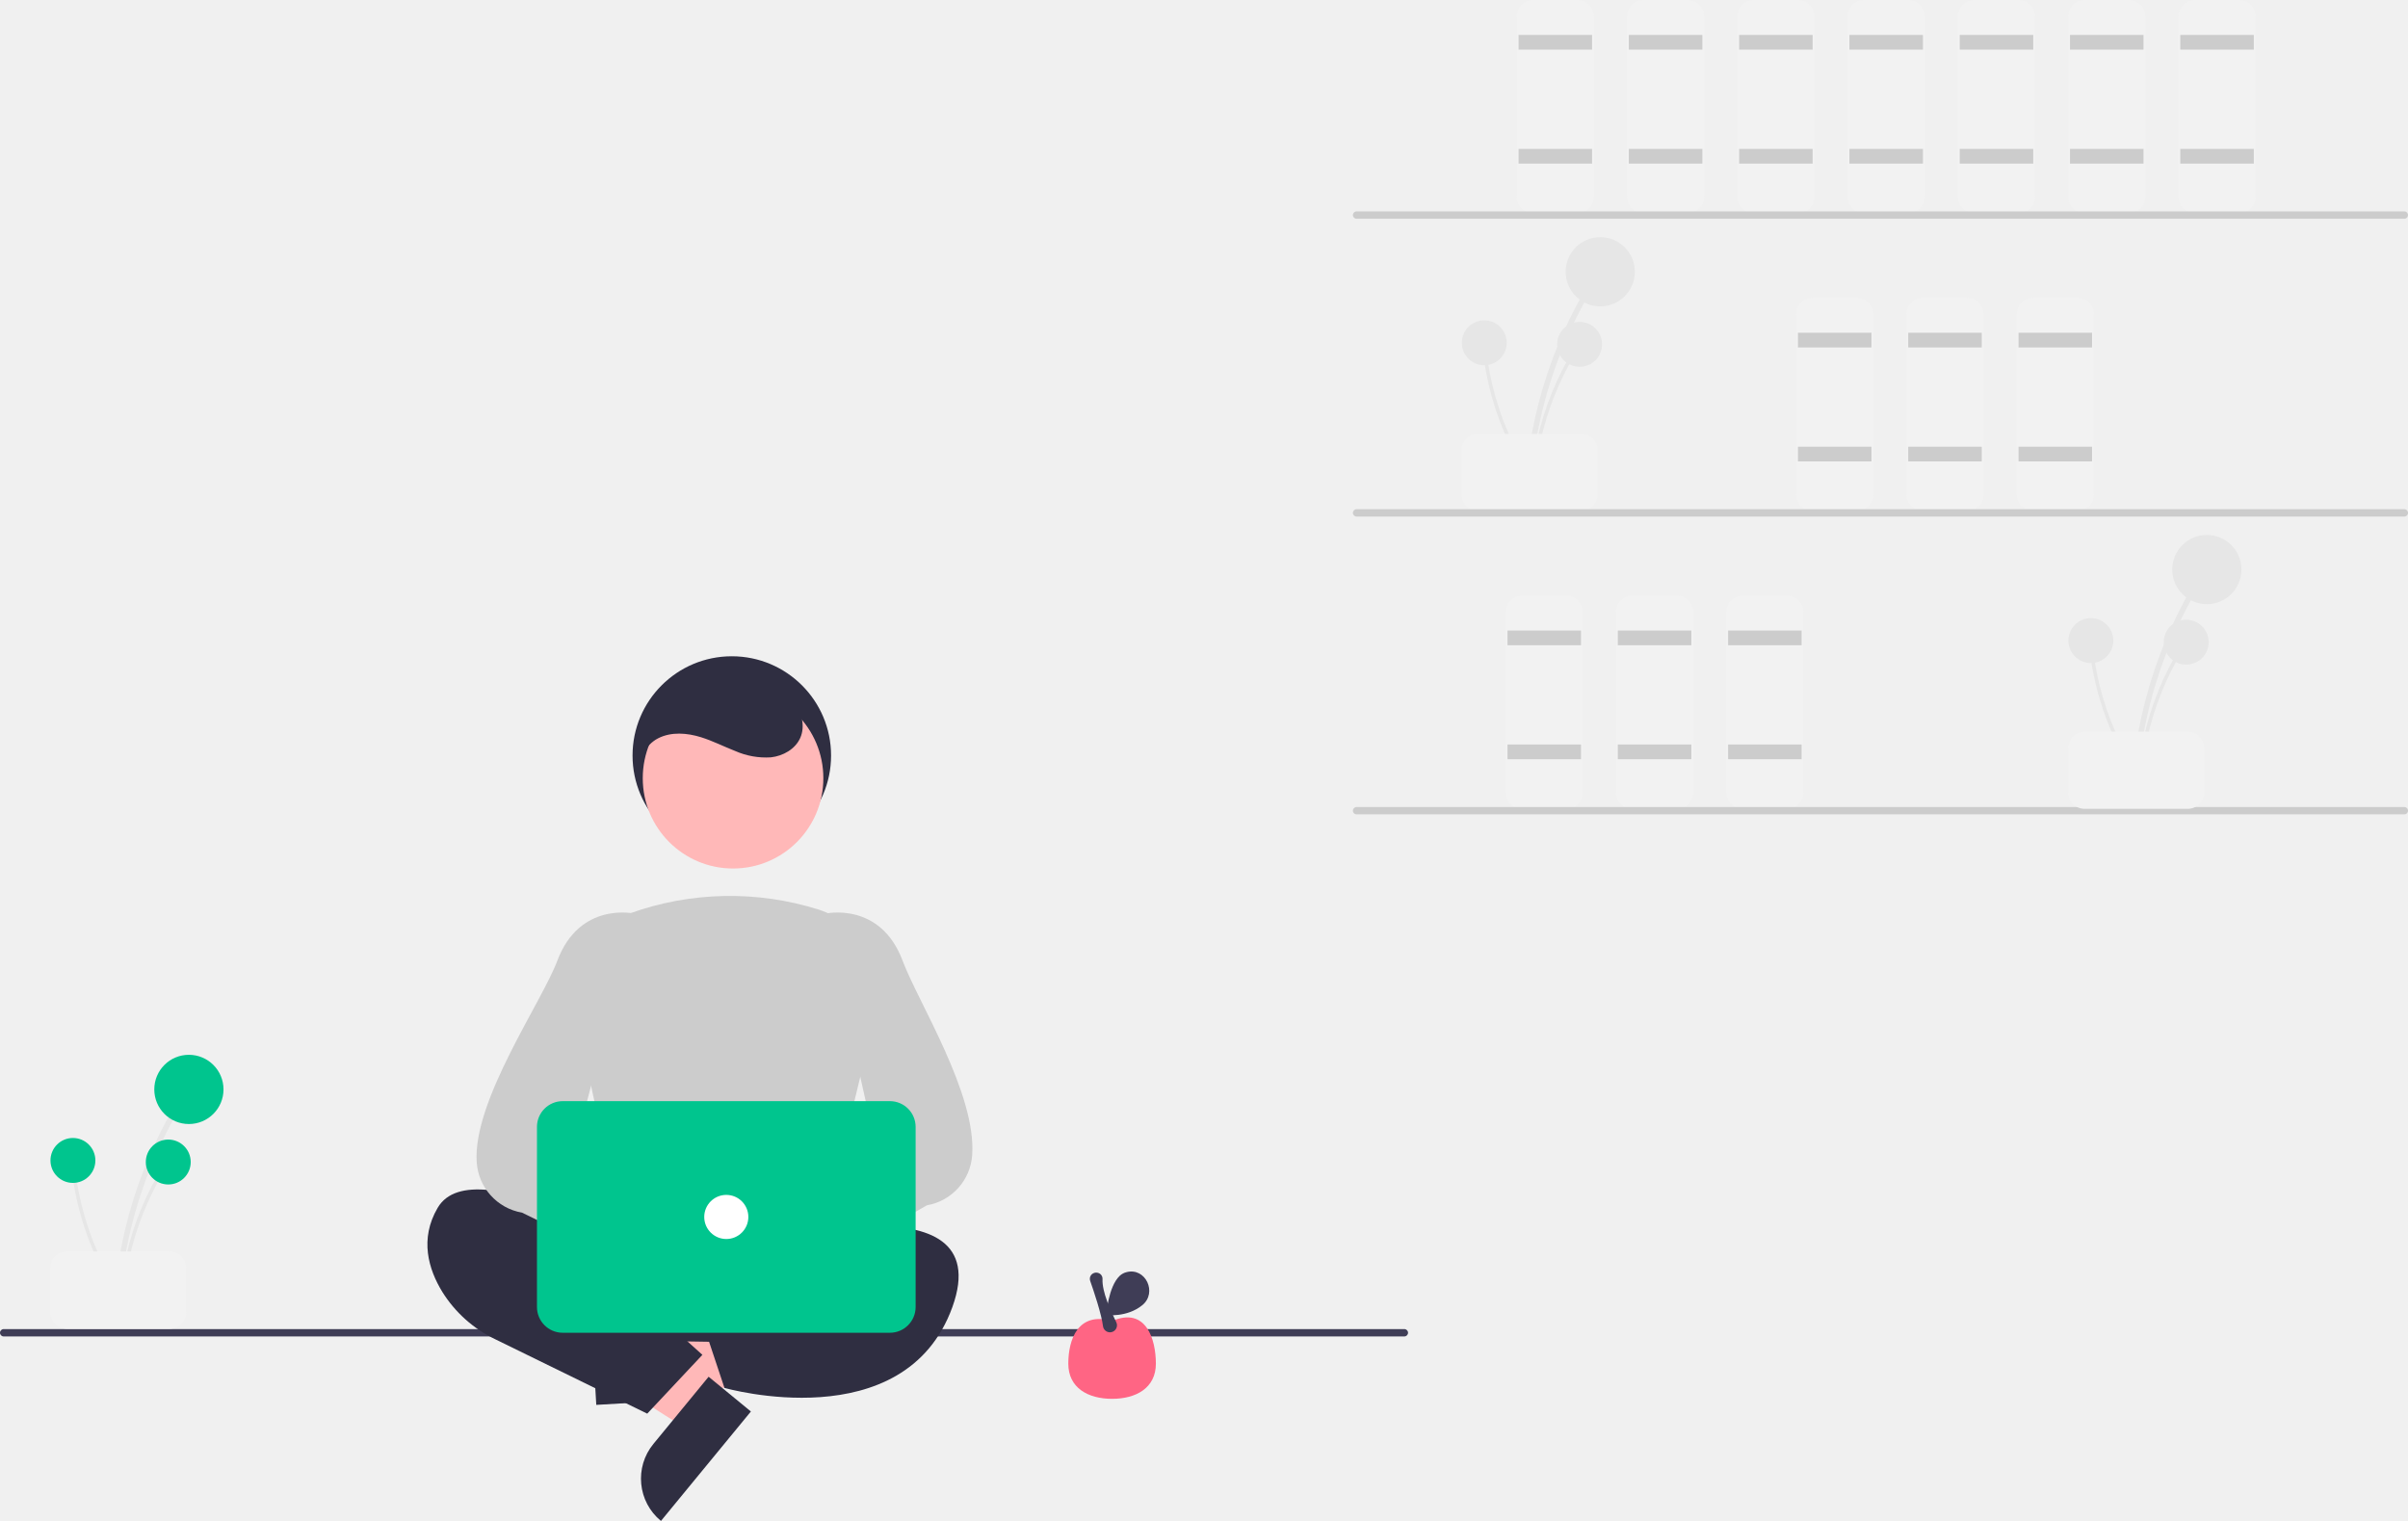
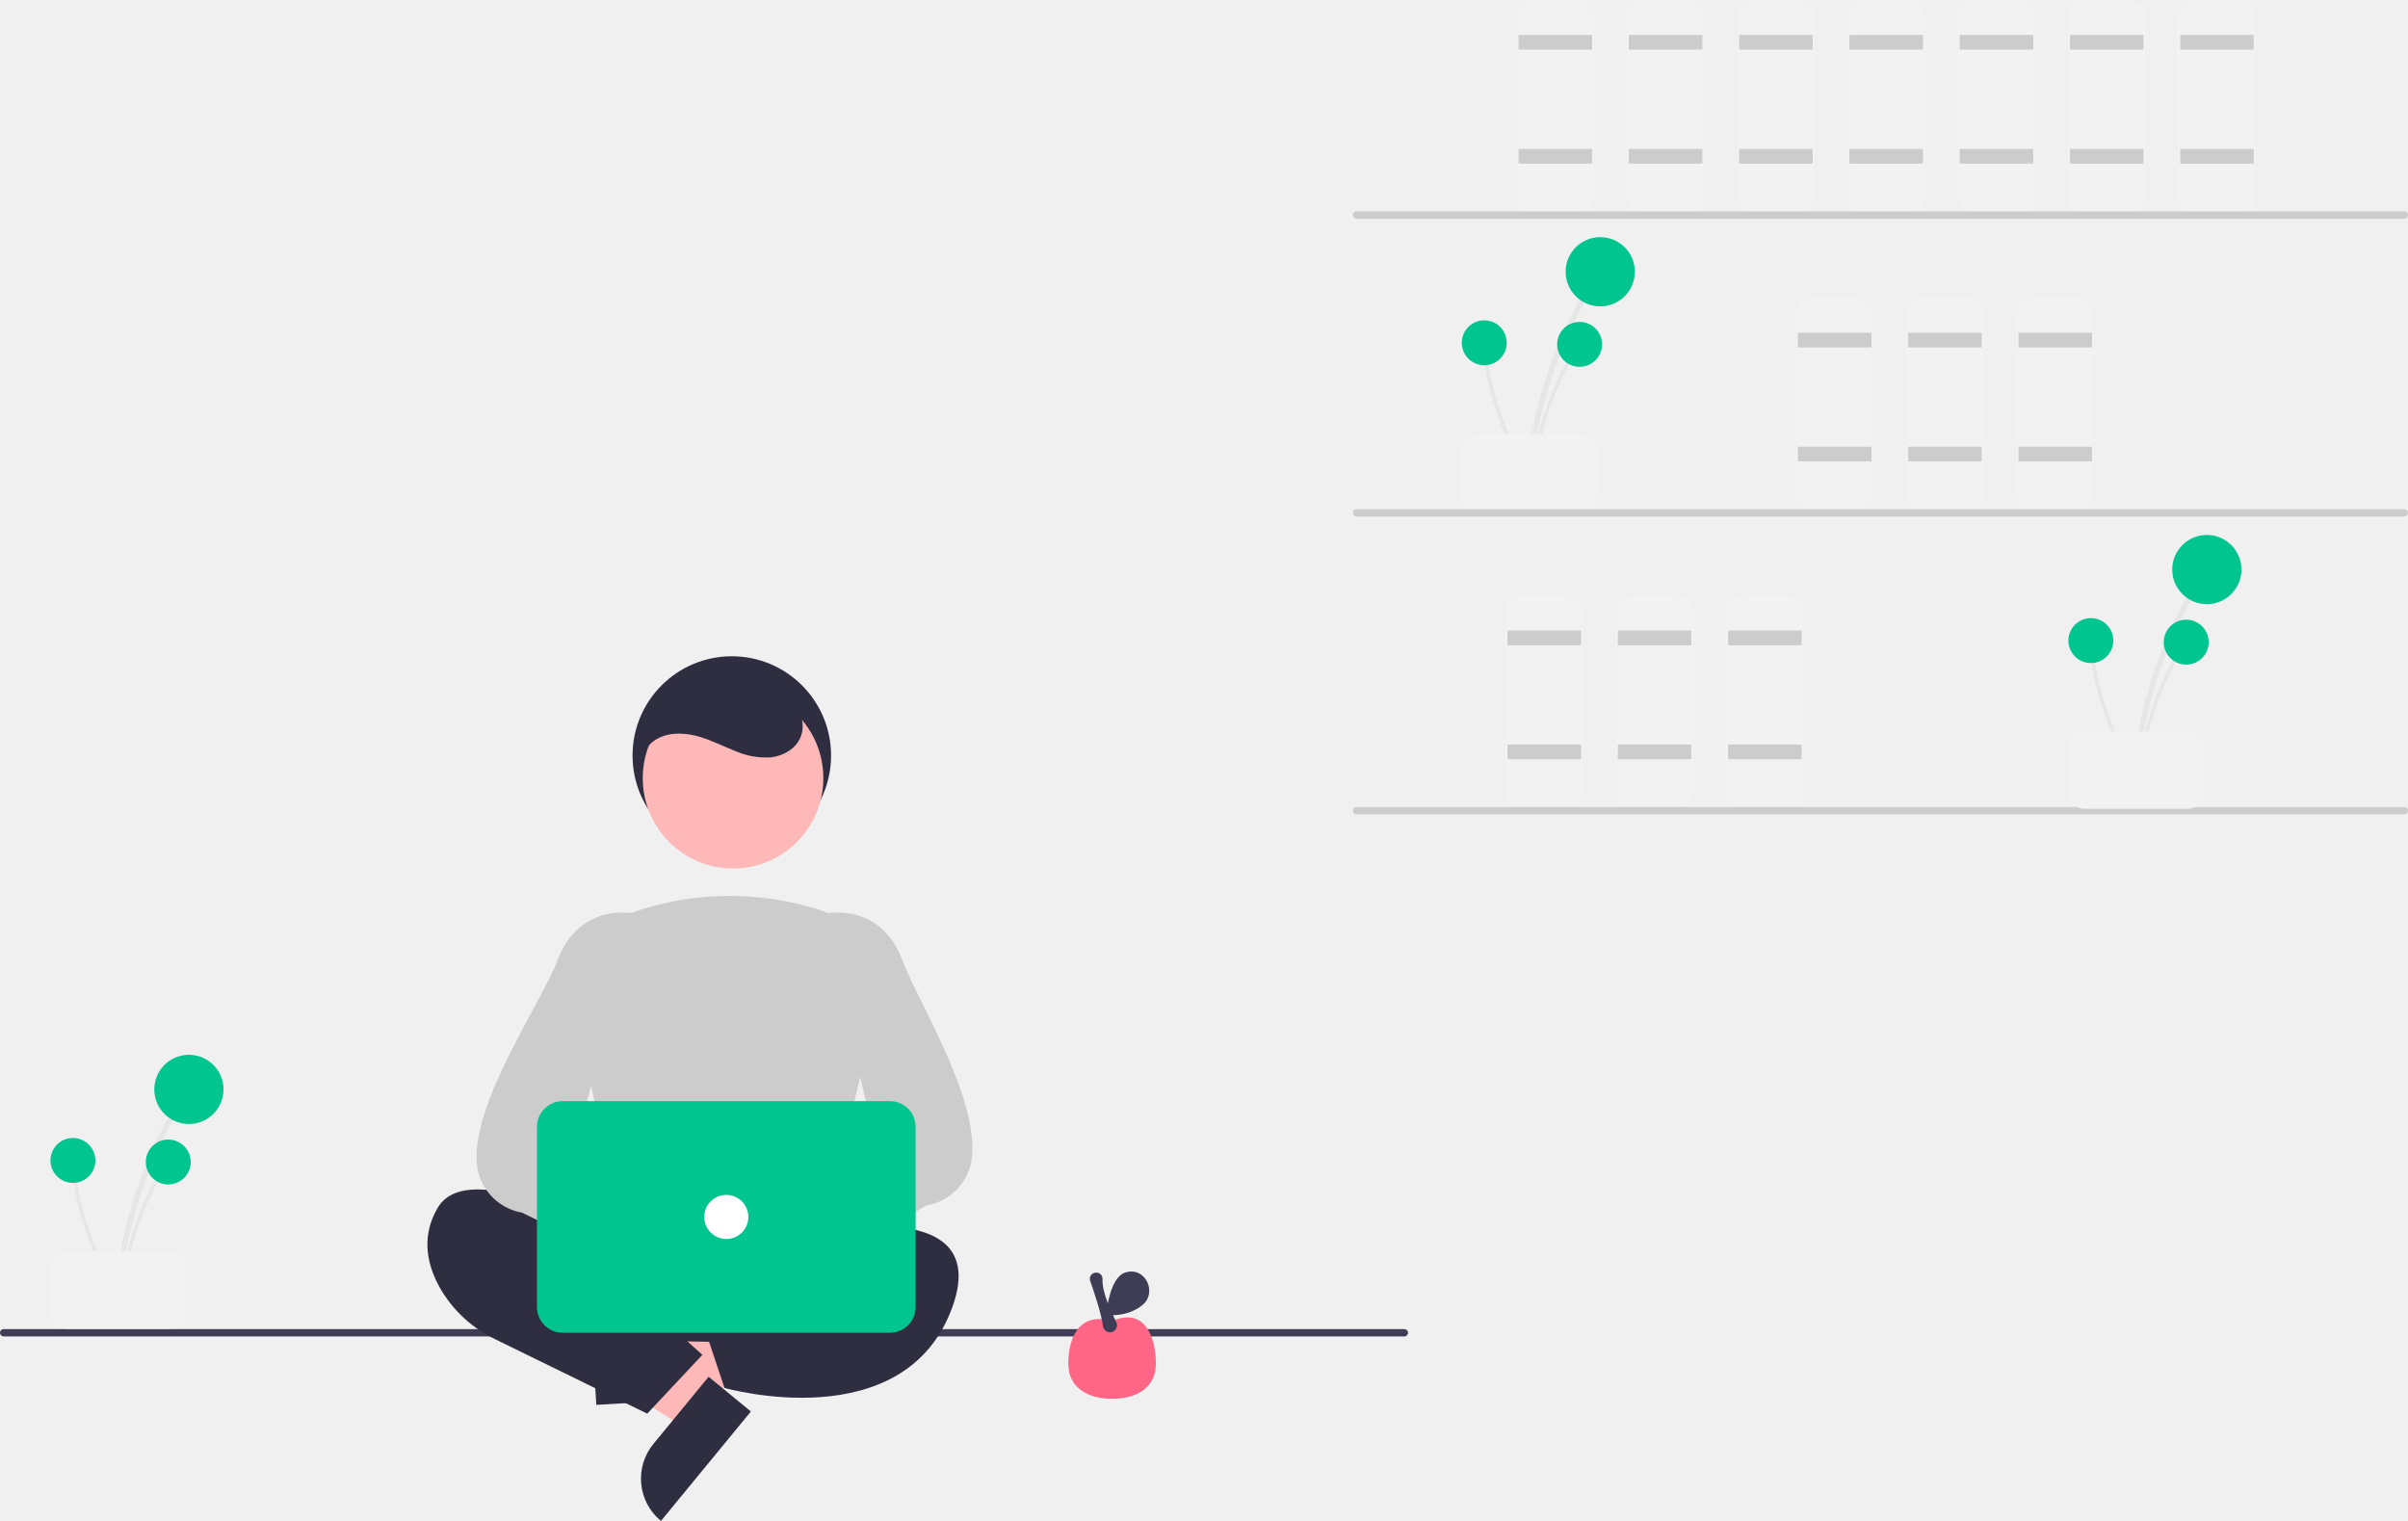
<svg xmlns="http://www.w3.org/2000/svg" id="e4e579b4-5122-4d29-876c-085905a2d49a" data-name="Layer 1" width="655" height="413.68" viewBox="0 0 655 413.68" class="w-full">
  <path d="M689.063,372.583a122.041,122.041,0,0,1,10.101-38.517q2.28-5.092,5.018-9.961a.744.744,0,0,0-1.284-.75,123.729,123.729,0,0,0-13.768,37.982q-1.034,5.584-1.554,11.246c-.088.952,1.399.946,1.486,0Z" transform="translate(-272.5 -243.1602)" fill="#e6e6e6" />
-   <circle cx="435.282" cy="73.914" r="9.414" fill="#e6e6e6" />
+   <circle cx="435.282" cy="73.914" r="9.414" fill="#00c58e" />
  <path d="M690.026,372.833a79.174,79.174,0,0,1,6.553-24.988q1.479-3.304,3.255-6.462a.483.483,0,0,0-.833-.487,80.268,80.268,0,0,0-8.932,24.641q-.671,3.622-1.008,7.296c-.057.618.908.614.964,0Z" transform="translate(-272.5 -243.1602)" fill="#e6e6e6" />
-   <circle cx="429.67" cy="93.662" r="6.108" fill="#e6e6e6" />
+   <circle cx="429.67" cy="93.662" r="6.108" fill="#00c58e" />
  <path d="M688.809,372.257a79.174,79.174,0,0,1-10.202-23.733q-.866-3.515-1.408-7.097a.483.483,0,0,0-.956.128,80.268,80.268,0,0,0,8.113,24.922q1.699,3.269,3.693,6.373c.335.522,1.093-.074.76-.593Z" transform="translate(-272.5 -243.1602)" fill="#e6e6e6" />
-   <circle cx="403.735" cy="93.233" r="6.108" fill="#e6e6e6" />
+   <circle cx="403.735" cy="93.233" r="6.108" fill="#00c58e" />
  <path d="M670.059,377.66v-12a4.505,4.505,0,0,1,4.5-4.5h28a4.505,4.505,0,0,1,4.5,4.5v12a4.505,4.505,0,0,1-4.5,4.5h-28A4.505,4.505,0,0,1,670.059,377.66Z" transform="translate(-272.5 -243.1602)" fill="#f2f2f2" style="isolation: isolate;" />
  <path d="M701.559,301.16h-12a4.505,4.505,0,0,1-4.5-4.5v-49a4.505,4.505,0,0,1,4.5-4.5h12a4.505,4.505,0,0,1,4.5,4.5v49A4.505,4.505,0,0,1,701.559,301.16Z" transform="translate(-272.5 -243.1602)" fill="#f2f2f2" style="isolation: isolate;" />
  <rect x="413.059" y="9.5" width="20" height="4" fill="#ccc" />
  <rect x="413.059" y="40.5" width="20" height="4" fill="#ccc" />
  <path d="M731.559,301.16h-12a4.505,4.505,0,0,1-4.5-4.5v-49a4.505,4.505,0,0,1,4.5-4.5h12a4.505,4.505,0,0,1,4.5,4.5v49A4.505,4.505,0,0,1,731.559,301.16Z" transform="translate(-272.5 -243.1602)" fill="#f2f2f2" style="isolation: isolate;" />
  <rect x="443.059" y="9.5" width="20" height="4" fill="#ccc" />
  <rect x="443.059" y="40.5" width="20" height="4" fill="#ccc" />
  <path d="M761.559,301.16h-12a4.505,4.505,0,0,1-4.5-4.5v-49a4.505,4.505,0,0,1,4.5-4.5h12a4.505,4.505,0,0,1,4.5,4.5v49A4.505,4.505,0,0,1,761.559,301.16Z" transform="translate(-272.5 -243.1602)" fill="#f2f2f2" style="isolation: isolate;" />
  <rect x="473.059" y="9.5" width="20" height="4" fill="#ccc" />
  <rect x="473.059" y="40.5" width="20" height="4" fill="#ccc" />
  <path d="M777.559,382.16h-12a4.505,4.505,0,0,1-4.5-4.5v-49a4.505,4.505,0,0,1,4.5-4.5h12a4.505,4.505,0,0,1,4.5,4.5v49A4.505,4.505,0,0,1,777.559,382.16Z" transform="translate(-272.5 -243.1602)" fill="#f2f2f2" style="isolation: isolate;" />
  <rect x="489.059" y="90.5" width="20" height="4" fill="#ccc" />
  <rect x="489.059" y="121.5" width="20" height="4" fill="#ccc" />
  <path d="M807.559,382.16h-12a4.505,4.505,0,0,1-4.5-4.5v-49a4.505,4.505,0,0,1,4.5-4.5h12a4.505,4.505,0,0,1,4.5,4.5v49A4.505,4.505,0,0,1,807.559,382.16Z" transform="translate(-272.5 -243.1602)" fill="#f2f2f2" style="isolation: isolate;" />
  <rect x="519.059" y="90.5" width="20" height="4" fill="#ccc" />
  <rect x="519.059" y="121.5" width="20" height="4" fill="#ccc" />
  <path d="M837.559,382.16h-12a4.505,4.505,0,0,1-4.5-4.5v-49a4.505,4.505,0,0,1,4.5-4.5h12a4.505,4.505,0,0,1,4.5,4.5v49A4.505,4.505,0,0,1,837.559,382.16Z" transform="translate(-272.5 -243.1602)" fill="#f2f2f2" style="isolation: isolate;" />
  <rect x="549.059" y="90.5" width="20" height="4" fill="#ccc" />
  <rect x="549.059" y="121.5" width="20" height="4" fill="#ccc" />
  <path d="M698.559,463.16h-12a4.505,4.505,0,0,1-4.5-4.5v-49a4.505,4.505,0,0,1,4.5-4.5h12a4.505,4.505,0,0,1,4.5,4.5v49A4.505,4.505,0,0,1,698.559,463.16Z" transform="translate(-272.5 -243.1602)" fill="#f2f2f2" style="isolation: isolate;" />
  <rect x="410.059" y="171.5" width="20" height="4" fill="#ccc" />
  <rect x="410.059" y="202.5" width="20" height="4" fill="#ccc" />
  <path d="M728.559,463.16h-12a4.505,4.505,0,0,1-4.5-4.5v-49a4.505,4.505,0,0,1,4.5-4.5h12a4.505,4.505,0,0,1,4.5,4.5v49A4.505,4.505,0,0,1,728.559,463.16Z" transform="translate(-272.5 -243.1602)" fill="#f2f2f2" style="isolation: isolate;" />
  <rect x="440.059" y="171.5" width="20" height="4" fill="#ccc" />
  <rect x="440.059" y="202.5" width="20" height="4" fill="#ccc" />
  <path d="M758.559,463.16h-12a4.505,4.505,0,0,1-4.5-4.5v-49a4.505,4.505,0,0,1,4.5-4.5h12a4.505,4.505,0,0,1,4.5,4.5v49A4.505,4.505,0,0,1,758.559,463.16Z" transform="translate(-272.5 -243.1602)" fill="#f2f2f2" style="isolation: isolate;" />
  <rect x="470.059" y="171.5" width="20" height="4" fill="#ccc" />
  <rect x="470.059" y="202.5" width="20" height="4" fill="#ccc" />
  <path d="M791.559,301.16h-12a4.505,4.505,0,0,1-4.5-4.5v-49a4.505,4.505,0,0,1,4.5-4.5h12a4.505,4.505,0,0,1,4.5,4.5v49A4.505,4.505,0,0,1,791.559,301.16Z" transform="translate(-272.5 -243.1602)" fill="#f2f2f2" style="isolation: isolate;" />
  <rect x="503.059" y="9.5" width="20" height="4" fill="#ccc" />
  <rect x="503.059" y="40.5" width="20" height="4" fill="#ccc" />
  <path d="M821.559,301.16h-12a4.505,4.505,0,0,1-4.5-4.5v-49a4.505,4.505,0,0,1,4.5-4.5h12a4.505,4.505,0,0,1,4.5,4.5v49A4.505,4.505,0,0,1,821.559,301.16Z" transform="translate(-272.5 -243.1602)" fill="#f2f2f2" style="isolation: isolate;" />
  <rect x="533.059" y="9.5" width="20" height="4" fill="#ccc" />
  <rect x="533.059" y="40.5" width="20" height="4" fill="#ccc" />
  <path d="M851.559,301.16h-12a4.505,4.505,0,0,1-4.5-4.5v-49a4.505,4.505,0,0,1,4.5-4.5h12a4.505,4.505,0,0,1,4.5,4.5v49A4.505,4.505,0,0,1,851.559,301.16Z" transform="translate(-272.5 -243.1602)" fill="#f2f2f2" style="isolation: isolate;" />
  <rect x="563.059" y="9.5" width="20" height="4" fill="#ccc" />
  <rect x="563.059" y="40.5" width="20" height="4" fill="#ccc" />
  <path d="M881.559,301.16h-12a4.505,4.505,0,0,1-4.5-4.5v-49a4.505,4.505,0,0,1,4.5-4.5h12a4.505,4.505,0,0,1,4.5,4.5v49A4.505,4.505,0,0,1,881.559,301.16Z" transform="translate(-272.5 -243.1602)" fill="#f2f2f2" style="isolation: isolate;" />
  <rect x="593.059" y="9.5" width="20" height="4" fill="#ccc" />
  <rect x="593.059" y="40.5" width="20" height="4" fill="#ccc" />
  <path d="M926.5,302.66h-285a1,1,0,0,1,0-2h285a1,1,0,0,1,0,2Z" transform="translate(-272.5 -243.1602)" fill="#ccc" />
  <path d="M926.5,383.66h-285a1,1,0,0,1,0-2h285a1,1,0,0,1,0,2Z" transform="translate(-272.5 -243.1602)" fill="#ccc" />
  <path d="M926.5,464.66h-285a1,1,0,0,1,0-2h285a1,1,0,0,1,0,2Z" transform="translate(-272.5 -243.1602)" fill="#ccc" />
  <path d="M854.063,453.583a122.041,122.041,0,0,1,10.101-38.517q2.28-5.092,5.018-9.961a.744.744,0,0,0-1.284-.75,123.729,123.729,0,0,0-13.768,37.982q-1.034,5.584-1.554,11.246c-.088.952,1.399.946,1.486,0Z" transform="translate(-272.5 -243.1602)" fill="#e6e6e6" />
-   <circle cx="600.282" cy="154.914" r="9.414" fill="#e6e6e6" />
+   <circle cx="600.282" cy="154.914" r="9.414" fill="#00c58e" />
  <path d="M855.026,453.833a79.174,79.174,0,0,1,6.553-24.988q1.479-3.304,3.255-6.462a.483.483,0,0,0-.833-.487,80.268,80.268,0,0,0-8.932,24.641q-.671,3.622-1.008,7.296c-.057.618.908.614.964,0Z" transform="translate(-272.5 -243.1602)" fill="#e6e6e6" />
-   <circle cx="594.67" cy="174.662" r="6.108" fill="#e6e6e6" />
+   <circle cx="594.67" cy="174.662" r="6.108" fill="#00c58e" />
  <path d="M853.809,453.257a79.174,79.174,0,0,1-10.202-23.733q-.866-3.515-1.408-7.097a.483.483,0,0,0-.956.128,80.268,80.268,0,0,0,8.113,24.922q1.699,3.269,3.693,6.373c.335.522,1.093-.074.76-.593Z" transform="translate(-272.5 -243.1602)" fill="#e6e6e6" />
-   <circle cx="568.735" cy="174.233" r="6.108" fill="#e6e6e6" />
+   <circle cx="568.735" cy="174.233" r="6.108" fill="#00c58e" />
  <path d="M835.059,458.66v-12a4.505,4.505,0,0,1,4.5-4.5h28a4.505,4.505,0,0,1,4.5,4.5v12a4.505,4.505,0,0,1-4.5,4.5h-28A4.505,4.505,0,0,1,835.059,458.66Z" transform="translate(-272.5 -243.1602)" fill="#f2f2f2" style="isolation: isolate;" />
  <path d="M654.5,606.66h-381a1,1,0,0,1,0-2h381a1,1,0,0,1,0,2Z" transform="translate(-272.5 -243.1602)" fill="#3f3d56" />
  <circle cx="199.059" cy="205.5" r="27" fill="#2f2e41" />
  <polygon points="173.405 378.826 172.69 366.588 219.556 358.003 220.612 376.067 173.405 378.826" fill="#ffb8b8" />
  <path d="M436.622,598.163h23.644a0,0,0,0,1,0,0v14.887a0,0,0,0,1,0,0H421.735a0,0,0,0,1,0,0v0A14.887,14.887,0,0,1,436.622,598.163Z" transform="translate(747.3404 -113.1422) rotate(86.65462)" fill="#2f2e41" />
  <polygon points="193.789 378.714 186.004 388.185 145.768 362.666 157.257 348.688 193.789 378.714" fill="#ffb8b8" />
  <path d="M454.39,629.787h23.644a0,0,0,0,1,0,0v14.887a0,0,0,0,1,0,0H439.503a0,0,0,0,1,0,0v0A14.887,14.887,0,0,1,454.39,629.787Z" transform="translate(-597.3196 343.8614) rotate(-50.58212)" fill="#2f2e41" />
  <path d="M443.887,577.83l-5.32,25.079a4,4,0,0,0,3.848,4.83l52.298.844a4,4,0,0,0,4.004-4.695l-4.575-25.922a4,4,0,0,0-3.939-3.305H447.8A4,4,0,0,0,443.887,577.83Z" transform="translate(-272.5 -243.1602)" fill="#2f2e41" />
  <path d="M452.559,586.66s-51-32-61-15c-5,8.5-2.5,16.75,1.25,22.875a34.631,34.631,0,0,0,14.402,12.891l41.347,20.234,15-16-10-9Z" transform="translate(-272.5 -243.1602)" fill="#2f2e41" />
  <path d="M478.559,581.66s66-19,53,17-62,22-62,22l-5-15,17-12Z" transform="translate(-272.5 -243.1602)" fill="#2f2e41" />
  <circle cx="199.398" cy="211.665" r="24.561" fill="#ffb8b8" />
  <path d="M473.185,585.629a131.994,131.994,0,0,1-30.257-3.986l-.292-.08-13.706-63.045a23.225,23.225,0,0,1,14.933-26.943,80.46,80.46,0,0,1,51.3-1.024h0a23.47,23.47,0,0,1,15.635,27.765l-15.308,63.195-.216.103C488.911,584.626,480.956,585.629,473.185,585.629Z" transform="translate(-272.5 -243.1602)" fill="#ccc" />
  <path d="M454.774,590.527a10.056,10.056,0,0,1,14.475-5.312l26.987-23.425,2.442,18.408-26.001,19.422a10.11,10.11,0,0,1-17.902-9.094Z" transform="translate(-272.5 -243.1602)" fill="#ffb8b8" />
  <path d="M480.512,595.636a4.534,4.534,0,0,1-1.296-.19,4.453,4.453,0,0,1-2.962-2.816l-3.257-9.229a4.472,4.472,0,0,1,1.302-4.902l36.769-22.074L496.573,491.763l.369-.089c.15-.037,15-3.417,21.086,12.811,4.261,11.365,20.031,36.077,18.919,52.776a14.885,14.885,0,0,1-12.322,13.728l-41.388,23.713A4.456,4.456,0,0,1,480.512,595.636Z" transform="translate(-272.5 -243.1602)" fill="#ccc" />
  <path d="M484.636,588.333a10.056,10.056,0,0,0-14.475-5.312l-26.986-23.425-2.442,18.408,26.001,19.422a10.11,10.11,0,0,0,17.902-9.094Z" transform="translate(-272.5 -243.1602)" fill="#ffb8b8" />
  <path d="M461.606,595.636a4.456,4.456,0,0,1-2.724-.935l-44.388-21.713a14.885,14.885,0,0,1-12.322-13.728c-1.113-16.699,17.657-43.411,21.919-54.776,6.085-16.228,20.936-12.849,21.086-12.811l.369.089L428.051,558.424l39.769,20.074a4.472,4.472,0,0,1,1.302,4.902l-3.257,9.229a4.453,4.453,0,0,1-2.962,2.816A4.535,4.535,0,0,1,461.606,595.636Z" transform="translate(-272.5 -243.1602)" fill="#ccc" />
  <path d="M514.559,605.66h-89a7.008,7.008,0,0,1-7-7v-49a7.008,7.008,0,0,1,7-7h89a7.008,7.008,0,0,1,7,7v49A7.008,7.008,0,0,1,514.559,605.66Z" transform="translate(-272.5 -243.1602)" fill="#00c58e" class="fill-accent" />
  <circle cx="197.559" cy="331" r="6" fill="#fff" />
  <path d="M447.091,453.826c-1.456-3.692.933-8.092,4.476-9.881s7.818-1.448,11.608-.27c3.185.991,6.17,2.526,9.277,3.738a20.762,20.762,0,0,0,9.753,1.737c3.314-.374,6.613-2.233,7.969-5.28,1.406-3.159.45-7.013-1.715-9.709a18.799,18.799,0,0,0-8.612-5.535c-7.308-2.574-15.748-2.65-22.532,1.093s-11.394,11.71-9.992,19.33" transform="translate(-272.5 -243.1602)" fill="#2f2e41" />
  <path d="M305.162,594.979A122.042,122.042,0,0,1,315.263,556.461q2.28-5.092,5.018-9.961a.744.744,0,0,0-1.284-.75,123.728,123.728,0,0,0-13.768,37.982q-1.034,5.584-1.554,11.246c-.088.952,1.399.946,1.486,0Z" transform="translate(-272.5 -243.1602)" fill="#e6e6e6" />
  <circle cx="51.381" cy="296.31" r="9.414" fill="#00c58e" class="fill-accent" />
  <path d="M306.125,595.229a79.174,79.174,0,0,1,6.553-24.988q1.479-3.304,3.255-6.462a.483.483,0,0,0-.833-.487,80.269,80.269,0,0,0-8.932,24.641q-.671,3.622-1.008,7.296c-.057.618.908.614.964,0Z" transform="translate(-272.5 -243.1602)" fill="#e6e6e6" />
  <circle cx="45.769" cy="316.058" r="6.108" fill="#00c58e" class="fill-accent" />
  <path d="M304.908,594.652a79.174,79.174,0,0,1-10.202-23.733q-.866-3.515-1.408-7.097a.483.483,0,0,0-.956.128,80.268,80.268,0,0,0,8.113,24.922q1.699,3.269,3.693,6.373c.335.522,1.093-.074.76-.593Z" transform="translate(-272.5 -243.1602)" fill="#e6e6e6" />
  <circle cx="19.835" cy="315.629" r="6.108" fill="#00c58e" class="fill-accent" />
  <path d="M286.159,600.056v-12a4.505,4.505,0,0,1,4.5-4.5h28a4.505,4.505,0,0,1,4.5,4.5v12a4.505,4.505,0,0,1-4.5,4.5h-28A4.505,4.505,0,0,1,286.159,600.056Z" transform="translate(-272.5 -243.1602)" fill="#f2f2f2" style="isolation: isolate;" />
  <path d="M586.909,614.061c0,6.577-5.332,9.567-11.909,9.567s-11.909-2.99-11.909-9.567S565.738,599.81,575,602.456C584.262,598.487,586.909,607.484,586.909,614.061Z" transform="translate(-272.5 -243.1602)" fill="#ff6584" />
  <path d="M574.42,605.537a1.904,1.904,0,0,1-1.891-1.659c-.394-3.281-2.568-9.708-3.484-12.318l-0-.001a1.703,1.703,0,0,1,.22-1.566,1.787,1.787,0,0,1,2.663-.192,1.705,1.705,0,0,1,.468,1.276c-.179,3.351,2.263,8.765,3.735,11.694a1.908,1.908,0,0,1-1.51,2.756A1.763,1.763,0,0,1,574.42,605.537Z" transform="translate(-272.5 -243.1602)" fill="#3f3d56" />
  <path d="M583.232,598.146c4.134-3.383.891-10.308-4.283-8.978a4.178,4.178,0,0,0-1.864.994c-3.174,2.998-3.666,10.669-3.666,10.669S579.024,601.59,583.232,598.146Z" transform="translate(-272.5 -243.1602)" fill="#3f3d56" />
</svg>
